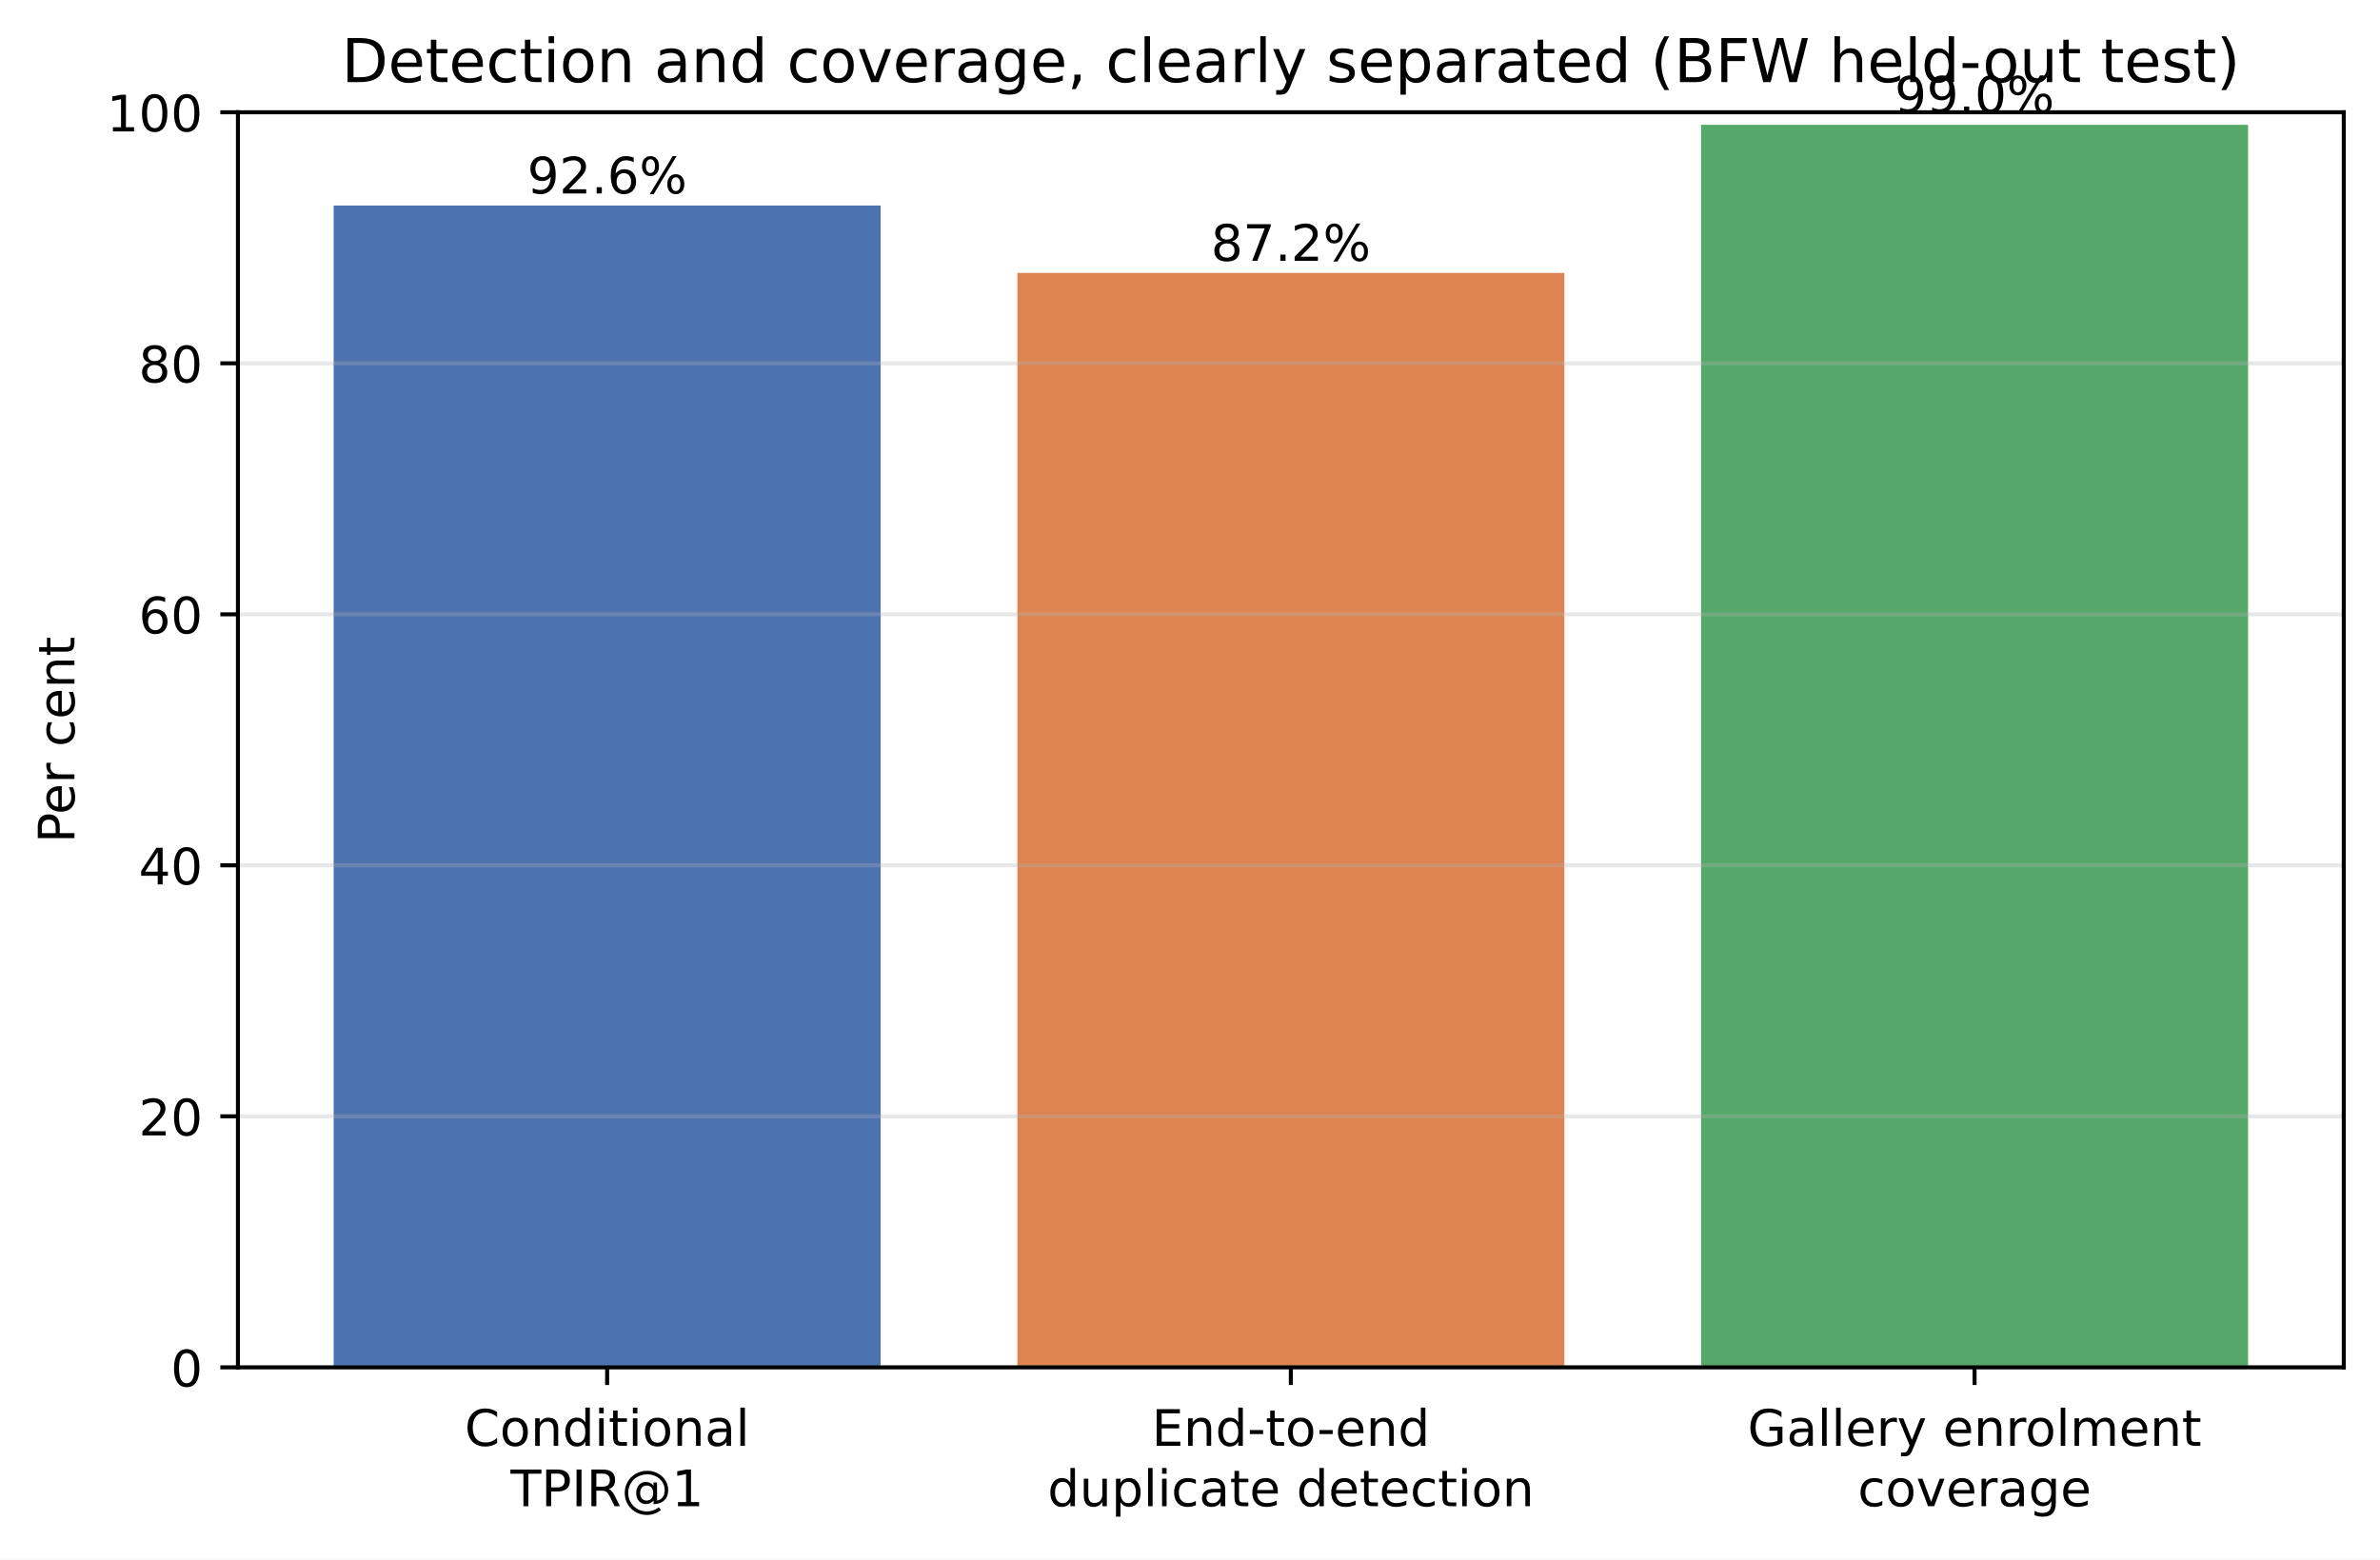
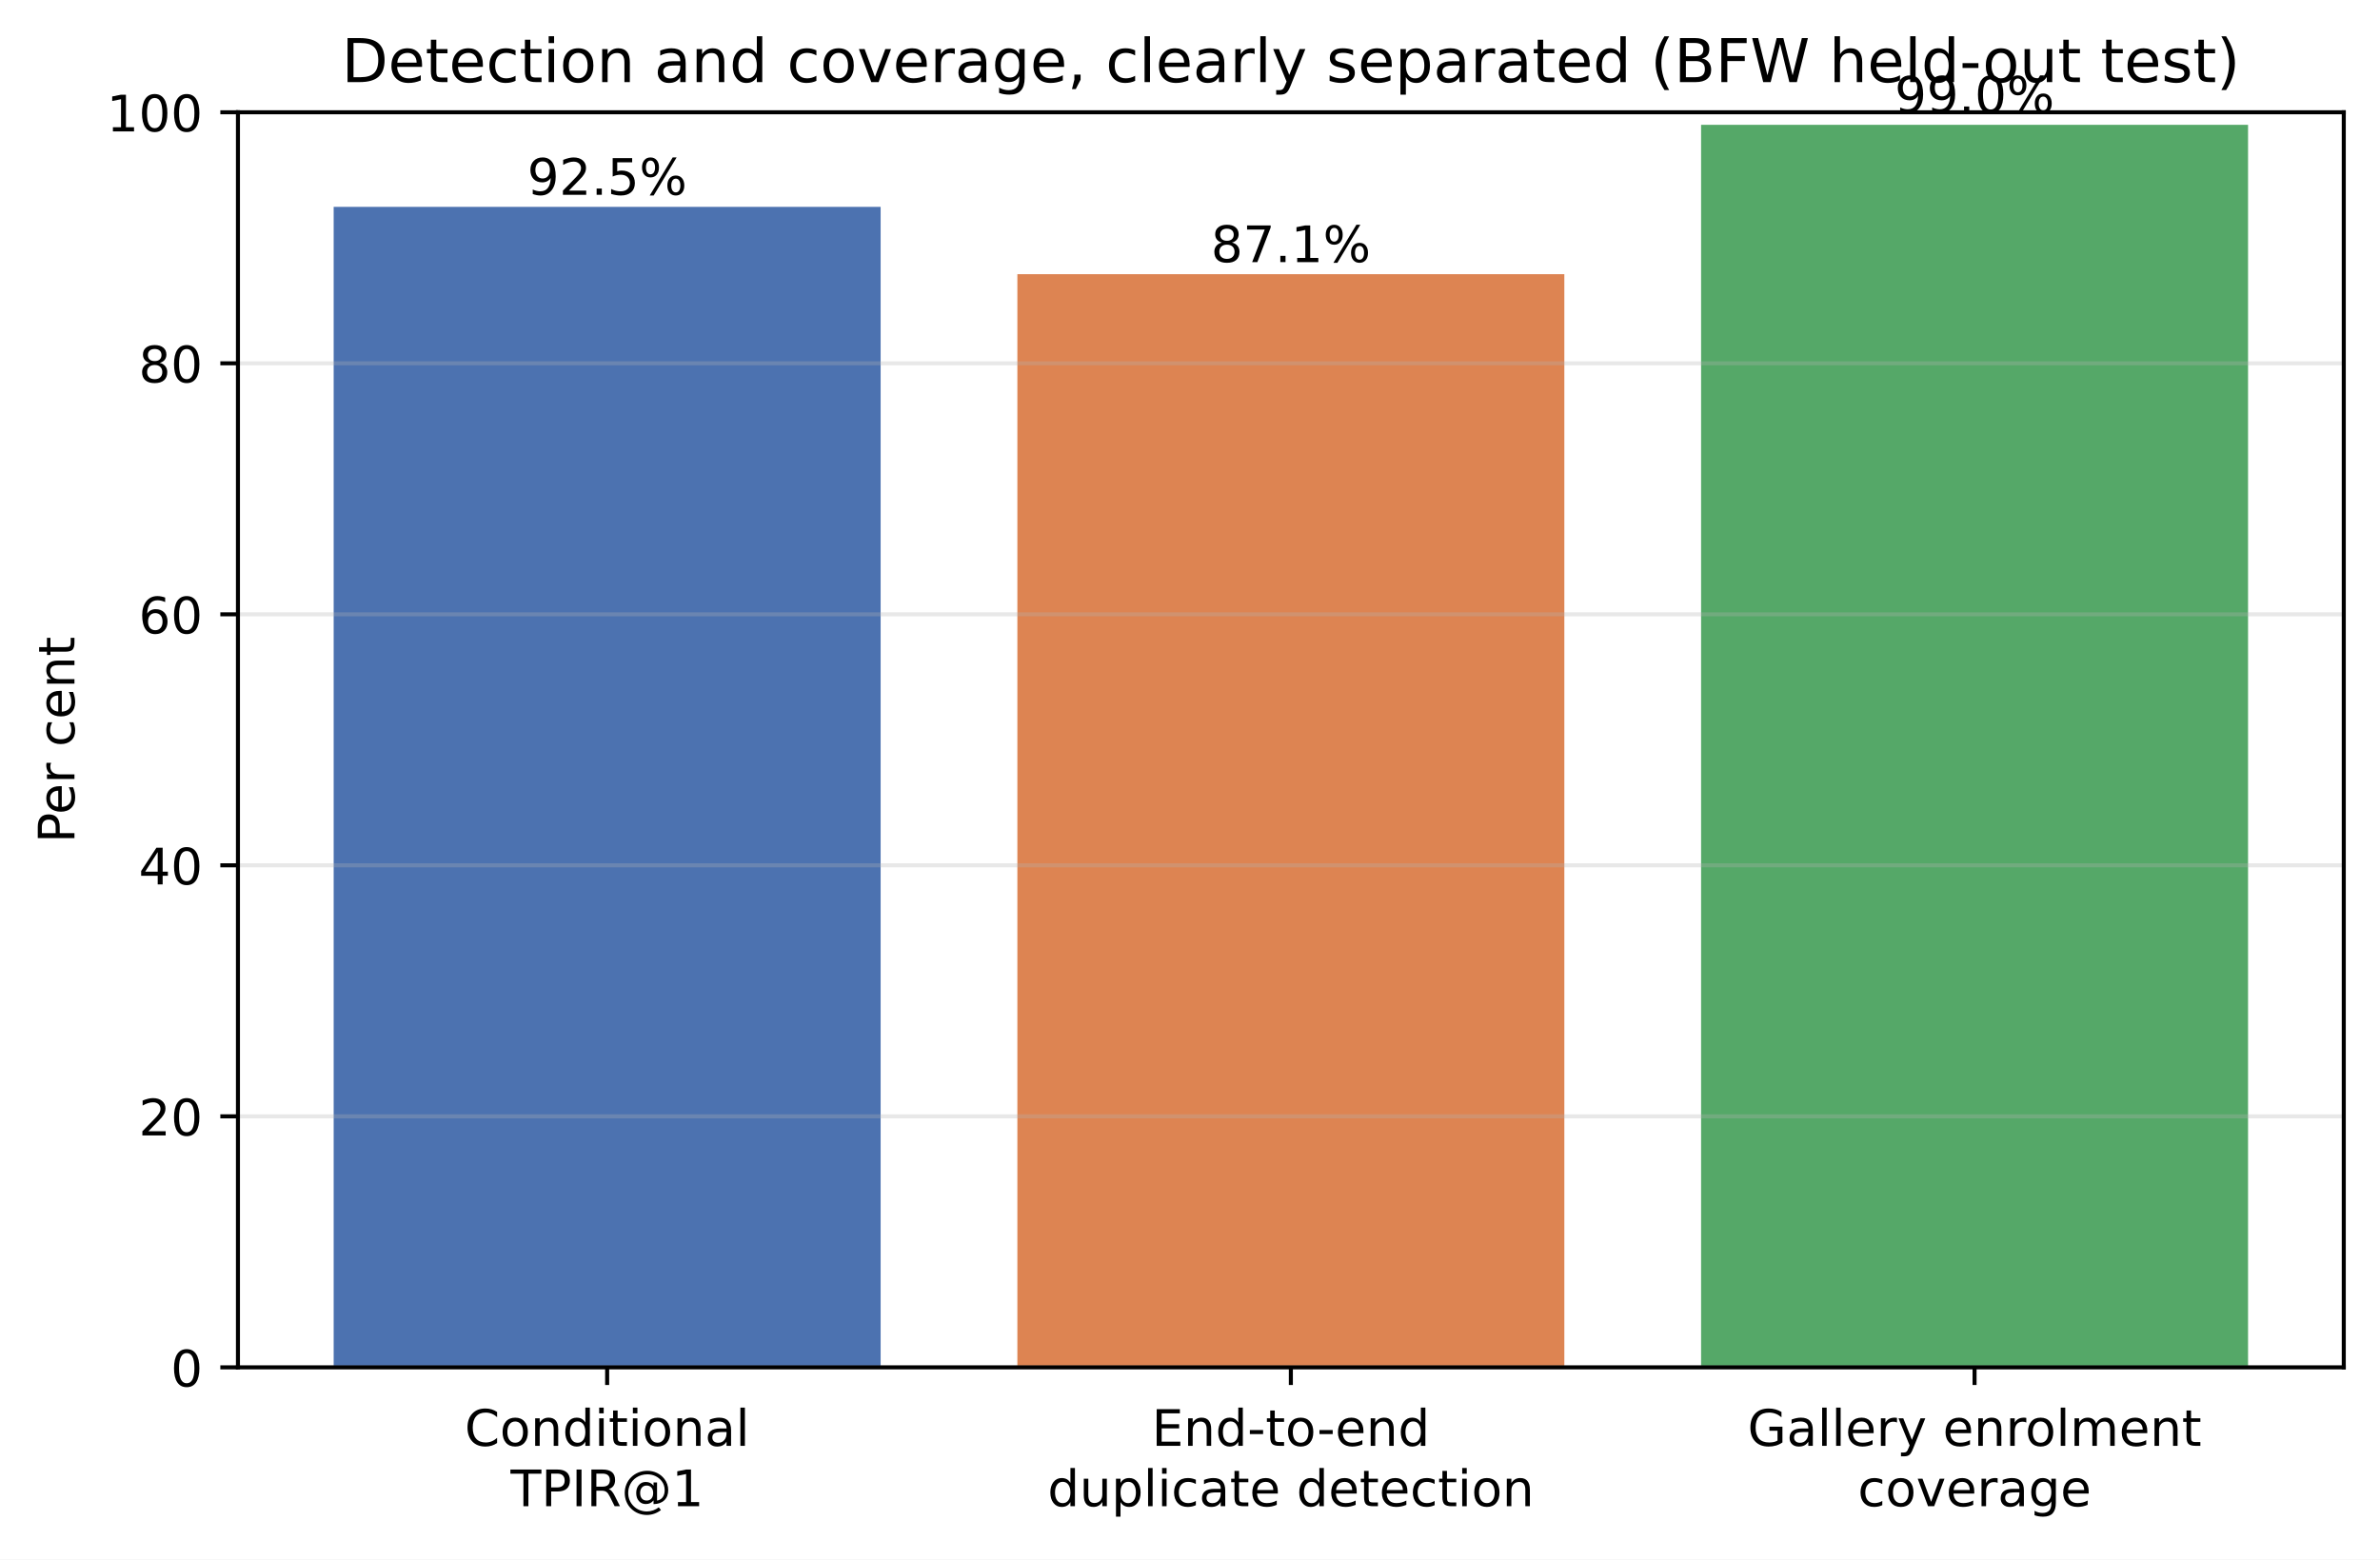
<svg xmlns="http://www.w3.org/2000/svg" xmlns:xlink="http://www.w3.org/1999/xlink" width="472.988pt" height="310.004pt" viewBox="0 0 472.988 310.004" version="1.1">
  <defs>
    <style type="text/css">*{stroke-linejoin: round; stroke-linecap: butt}</style>
  </defs>
  <g id="figure_1">
    <g id="patch_1">
      <path d="M 0 310.004  L 472.988 310.004  L 472.988 0  L 0 0  z " style="fill: #ffffff" />
    </g>
    <g id="axes_1">
      <g id="patch_2">
        <path d="M 47.288 271.798  L 465.788 271.798  L 465.788 22.318  L 47.288 22.318  z " style="fill: #ffffff" />
      </g>
      <g id="patch_3">
-         <path d="M 66.31 271.798  L 175.012 271.798  L 175.012 40.857  L 66.31 40.857  z " clip-path="url(#p80099ef795)" style="fill: #4c72b0" />
+         <path d="M 66.31 271.798  L 175.012 271.798  L 175.012 41.122  L 66.31 41.122  z " clip-path="url(#p2dd6981266)" style="fill: #4c72b0" />
      </g>
      <g id="patch_4">
-         <path d="M 202.187 271.798  L 310.888 271.798  L 310.888 54.252  L 202.187 54.252  z " clip-path="url(#p80099ef795)" style="fill: #dd8452" />
+         <path d="M 202.187 271.798  L 310.888 271.798  L 310.888 54.501  L 202.187 54.501  z " clip-path="url(#p2dd6981266)" style="fill: #dd8452" />
      </g>
      <g id="patch_5">
-         <path d="M 338.063 271.798  L 446.765 271.798  L 446.765 24.813  L 338.063 24.813  z " clip-path="url(#p80099ef795)" style="fill: #55a868" />
+         <path d="M 338.063 271.798  L 446.765 271.798  L 446.765 24.813  L 338.063 24.813  z " clip-path="url(#p2dd6981266)" style="fill: #55a868" />
      </g>
      <g id="matplotlib.axis_1">
        <g id="xtick_1">
          <g id="line2d_1">
            <defs>
-               <path id="m991a17e520" d="M 0 0  L 0 3.5  " style="stroke: #000000; stroke-width: 0.8" />
+               <path id="m16973fb9d5" d="M 0 0  L 0 3.5  " style="stroke: #000000; stroke-width: 0.8" />
            </defs>
            <g>
-               <use xlink:href="#m991a17e520" x="120.661" y="271.798" style="stroke: #000000; stroke-width: 0.8" />
+               <use xlink:href="#m16973fb9d5" x="120.661" y="271.798" style="stroke: #000000; stroke-width: 0.8" />
            </g>
          </g>
          <g id="text_1">
            <g transform="translate(92.34759 287.3975) scale(0.1 -0.1)">
              <defs>
                <path id="DejaVuSans-26" d="M 4122 4306  L 4122 3641  Q 3803 3938 3442 4084  Q 3081 4231 2675 4231  Q 1875 4231 1450 3742  Q 1025 3253 1025 2328  Q 1025 1406 1450 917  Q 1875 428 2675 428  Q 3081 428 3442 575  Q 3803 722 4122 1019  L 4122 359  Q 3791 134 3420 21  Q 3050 -91 2638 -91  Q 1578 -91 968 557  Q 359 1206 359 2328  Q 359 3453 968 4101  Q 1578 4750 2638 4750  Q 3056 4750 3426 4639  Q 3797 4528 4122 4306  z " transform="scale(0.015625)" />
                <path id="DejaVuSans-52" d="M 1959 3097  Q 1497 3097 1228 2736  Q 959 2375 959 1747  Q 959 1119 1226 758  Q 1494 397 1959 397  Q 2419 397 2687 759  Q 2956 1122 2956 1747  Q 2956 2369 2687 2733  Q 2419 3097 1959 3097  z M 1959 3584  Q 2709 3584 3137 3096  Q 3566 2609 3566 1747  Q 3566 888 3137 398  Q 2709 -91 1959 -91  Q 1206 -91 779 398  Q 353 888 353 1747  Q 353 2609 779 3096  Q 1206 3584 1959 3584  z " transform="scale(0.015625)" />
                <path id="DejaVuSans-51" d="M 3513 2113  L 3513 0  L 2938 0  L 2938 2094  Q 2938 2591 2744 2837  Q 2550 3084 2163 3084  Q 1697 3084 1428 2787  Q 1159 2491 1159 1978  L 1159 0  L 581 0  L 581 3500  L 1159 3500  L 1159 2956  Q 1366 3272 1645 3428  Q 1925 3584 2291 3584  Q 2894 3584 3203 3211  Q 3513 2838 3513 2113  z " transform="scale(0.015625)" />
                <path id="DejaVuSans-47" d="M 2906 2969  L 2906 4863  L 3481 4863  L 3481 0  L 2906 0  L 2906 525  Q 2725 213 2448 61  Q 2172 -91 1784 -91  Q 1150 -91 751 415  Q 353 922 353 1747  Q 353 2572 751 3078  Q 1150 3584 1784 3584  Q 2172 3584 2448 3432  Q 2725 3281 2906 2969  z M 947 1747  Q 947 1113 1208 752  Q 1469 391 1925 391  Q 2381 391 2643 752  Q 2906 1113 2906 1747  Q 2906 2381 2643 2742  Q 2381 3103 1925 3103  Q 1469 3103 1208 2742  Q 947 2381 947 1747  z " transform="scale(0.015625)" />
                <path id="DejaVuSans-4c" d="M 603 3500  L 1178 3500  L 1178 0  L 603 0  L 603 3500  z M 603 4863  L 1178 4863  L 1178 4134  L 603 4134  L 603 4863  z " transform="scale(0.015625)" />
                <path id="DejaVuSans-57" d="M 1172 4494  L 1172 3500  L 2356 3500  L 2356 3053  L 1172 3053  L 1172 1153  Q 1172 725 1289 603  Q 1406 481 1766 481  L 2356 481  L 2356 0  L 1766 0  Q 1100 0 847 248  Q 594 497 594 1153  L 594 3053  L 172 3053  L 172 3500  L 594 3500  L 594 4494  L 1172 4494  z " transform="scale(0.015625)" />
                <path id="DejaVuSans-44" d="M 2194 1759  Q 1497 1759 1228 1600  Q 959 1441 959 1056  Q 959 750 1161 570  Q 1363 391 1709 391  Q 2188 391 2477 730  Q 2766 1069 2766 1631  L 2766 1759  L 2194 1759  z M 3341 1997  L 3341 0  L 2766 0  L 2766 531  Q 2569 213 2275 61  Q 1981 -91 1556 -91  Q 1019 -91 701 211  Q 384 513 384 1019  Q 384 1609 779 1909  Q 1175 2209 1959 2209  L 2766 2209  L 2766 2266  Q 2766 2663 2505 2880  Q 2244 3097 1772 3097  Q 1472 3097 1187 3025  Q 903 2953 641 2809  L 641 3341  Q 956 3463 1253 3523  Q 1550 3584 1831 3584  Q 2591 3584 2966 3190  Q 3341 2797 3341 1997  z " transform="scale(0.015625)" />
                <path id="DejaVuSans-4f" d="M 603 4863  L 1178 4863  L 1178 0  L 603 0  L 603 4863  z " transform="scale(0.015625)" />
              </defs>
              <use xlink:href="#DejaVuSans-26" />
              <use xlink:href="#DejaVuSans-52" transform="translate(69.82812 0)" />
              <use xlink:href="#DejaVuSans-51" transform="translate(131.0156 0)" />
              <use xlink:href="#DejaVuSans-47" transform="translate(194.3906 0)" />
              <use xlink:href="#DejaVuSans-4c" transform="translate(257.875 0)" />
              <use xlink:href="#DejaVuSans-57" transform="translate(285.6562 0)" />
              <use xlink:href="#DejaVuSans-4c" transform="translate(324.8594 0)" />
              <use xlink:href="#DejaVuSans-52" transform="translate(352.6406 0)" />
              <use xlink:href="#DejaVuSans-51" transform="translate(413.8281 0)" />
              <use xlink:href="#DejaVuSans-44" transform="translate(477.2031 0)" />
              <use xlink:href="#DejaVuSans-4f" transform="translate(538.4844 0)" />
            </g>
            <g transform="translate(101.4617 299.3995) scale(0.1 -0.1)">
              <defs>
                <path id="DejaVuSans-37" d="M -19 4666  L 3928 4666  L 3928 4134  L 2272 4134  L 2272 0  L 1638 0  L 1638 4134  L -19 4134  L -19 4666  z " transform="scale(0.015625)" />
                <path id="DejaVuSans-33" d="M 1259 4147  L 1259 2394  L 2053 2394  Q 2494 2394 2734 2622  Q 2975 2850 2975 3272  Q 2975 3691 2734 3919  Q 2494 4147 2053 4147  L 1259 4147  z M 628 4666  L 2053 4666  Q 2838 4666 3239 4311  Q 3641 3956 3641 3272  Q 3641 2581 3239 2228  Q 2838 1875 2053 1875  L 1259 1875  L 1259 0  L 628 0  L 628 4666  z " transform="scale(0.015625)" />
                <path id="DejaVuSans-2c" d="M 628 4666  L 1259 4666  L 1259 0  L 628 0  L 628 4666  z " transform="scale(0.015625)" />
                <path id="DejaVuSans-35" d="M 2841 2188  Q 3044 2119 3236 1894  Q 3428 1669 3622 1275  L 4263 0  L 3584 0  L 2988 1197  Q 2756 1666 2539 1819  Q 2322 1972 1947 1972  L 1259 1972  L 1259 0  L 628 0  L 628 4666  L 2053 4666  Q 2853 4666 3247 4331  Q 3641 3997 3641 3322  Q 3641 2881 3436 2590  Q 3231 2300 2841 2188  z M 1259 4147  L 1259 2491  L 2053 2491  Q 2509 2491 2742 2702  Q 2975 2913 2975 3322  Q 2975 3731 2742 3939  Q 2509 4147 2053 4147  L 1259 4147  z " transform="scale(0.015625)" />
                <path id="DejaVuSans-23" d="M 2381 1678  Q 2381 1231 2603 976  Q 2825 722 3213 722  Q 3597 722 3817 978  Q 4038 1234 4038 1678  Q 4038 2116 3813 2373  Q 3588 2631 3206 2631  Q 2828 2631 2604 2375  Q 2381 2119 2381 1678  z M 4084 744  Q 3897 503 3655 389  Q 3413 275 3091 275  Q 2553 275 2217 664  Q 1881 1053 1881 1678  Q 1881 2303 2218 2693  Q 2556 3084 3091 3084  Q 3413 3084 3656 2967  Q 3900 2850 4084 2613  L 4084 3022  L 4531 3022  L 4531 722  Q 4988 791 5245 1139  Q 5503 1488 5503 2041  Q 5503 2375 5404 2669  Q 5306 2963 5106 3213  Q 4781 3622 4314 3839  Q 3847 4056 3297 4056  Q 2913 4056 2559 3954  Q 2206 3853 1906 3653  Q 1416 3334 1139 2817  Q 863 2300 863 1697  Q 863 1200 1042 765  Q 1222 331 1563 0  Q 1891 -325 2322 -495  Q 2753 -666 3244 -666  Q 3647 -666 4036 -530  Q 4425 -394 4750 -141  L 5031 -488  Q 4641 -791 4180 -952  Q 3719 -1113 3244 -1113  Q 2666 -1113 2153 -908  Q 1641 -703 1241 -313  Q 841 78 631 592  Q 422 1106 422 1697  Q 422 2266 634 2781  Q 847 3297 1241 3688  Q 1644 4084 2172 4295  Q 2700 4506 3291 4506  Q 3953 4506 4520 4234  Q 5088 3963 5472 3463  Q 5706 3156 5829 2797  Q 5953 2438 5953 2053  Q 5953 1231 5456 756  Q 4959 281 4084 263  L 4084 744  z " transform="scale(0.015625)" />
                <path id="DejaVuSans-14" d="M 794 531  L 1825 531  L 1825 4091  L 703 3866  L 703 4441  L 1819 4666  L 2450 4666  L 2450 531  L 3481 531  L 3481 0  L 794 0  L 794 531  z " transform="scale(0.015625)" />
              </defs>
              <use xlink:href="#DejaVuSans-37" />
              <use xlink:href="#DejaVuSans-33" transform="translate(61.07812 0)" />
              <use xlink:href="#DejaVuSans-2c" transform="translate(121.375 0)" />
              <use xlink:href="#DejaVuSans-35" transform="translate(150.875 0)" />
              <use xlink:href="#DejaVuSans-23" transform="translate(220.3594 0)" />
              <use xlink:href="#DejaVuSans-14" transform="translate(320.3594 0)" />
            </g>
          </g>
        </g>
        <g id="xtick_2">
          <g id="line2d_2">
            <g>
-               <use xlink:href="#m991a17e520" x="256.538" y="271.798" style="stroke: #000000; stroke-width: 0.8" />
+               <use xlink:href="#m16973fb9d5" x="256.538" y="271.798" style="stroke: #000000; stroke-width: 0.8" />
            </g>
          </g>
          <g id="text_2">
            <g transform="translate(228.8953 287.3975) scale(0.1 -0.1)">
              <defs>
                <path id="DejaVuSans-28" d="M 628 4666  L 3578 4666  L 3578 4134  L 1259 4134  L 1259 2753  L 3481 2753  L 3481 2222  L 1259 2222  L 1259 531  L 3634 531  L 3634 0  L 628 0  L 628 4666  z " transform="scale(0.015625)" />
                <path id="DejaVuSans-10" d="M 313 2009  L 1997 2009  L 1997 1497  L 313 1497  L 313 2009  z " transform="scale(0.015625)" />
                <path id="DejaVuSans-48" d="M 3597 1894  L 3597 1613  L 953 1613  Q 991 1019 1311 708  Q 1631 397 2203 397  Q 2534 397 2845 478  Q 3156 559 3463 722  L 3463 178  Q 3153 47 2828 -22  Q 2503 -91 2169 -91  Q 1331 -91 842 396  Q 353 884 353 1716  Q 353 2575 817 3079  Q 1281 3584 2069 3584  Q 2775 3584 3186 3129  Q 3597 2675 3597 1894  z M 3022 2063  Q 3016 2534 2758 2815  Q 2500 3097 2075 3097  Q 1594 3097 1305 2825  Q 1016 2553 972 2059  L 3022 2063  z " transform="scale(0.015625)" />
              </defs>
              <use xlink:href="#DejaVuSans-28" />
              <use xlink:href="#DejaVuSans-51" transform="translate(63.1875 0)" />
              <use xlink:href="#DejaVuSans-47" transform="translate(126.5625 0)" />
              <use xlink:href="#DejaVuSans-10" transform="translate(190.0469 0)" />
              <use xlink:href="#DejaVuSans-57" transform="translate(226.125 0)" />
              <use xlink:href="#DejaVuSans-52" transform="translate(265.3281 0)" />
              <use xlink:href="#DejaVuSans-10" transform="translate(328.375 0)" />
              <use xlink:href="#DejaVuSans-48" transform="translate(364.4531 0)" />
              <use xlink:href="#DejaVuSans-51" transform="translate(425.9844 0)" />
              <use xlink:href="#DejaVuSans-47" transform="translate(489.3594 0)" />
            </g>
            <g transform="translate(208.1891 299.4003) scale(0.1 -0.1)">
              <defs>
                <path id="DejaVuSans-58" d="M 544 1381  L 544 3500  L 1119 3500  L 1119 1403  Q 1119 906 1312 657  Q 1506 409 1894 409  Q 2359 409 2629 706  Q 2900 1003 2900 1516  L 2900 3500  L 3475 3500  L 3475 0  L 2900 0  L 2900 538  Q 2691 219 2414 64  Q 2138 -91 1772 -91  Q 1169 -91 856 284  Q 544 659 544 1381  z M 1991 3584  L 1991 3584  z " transform="scale(0.015625)" />
                <path id="DejaVuSans-53" d="M 1159 525  L 1159 -1331  L 581 -1331  L 581 3500  L 1159 3500  L 1159 2969  Q 1341 3281 1617 3432  Q 1894 3584 2278 3584  Q 2916 3584 3314 3078  Q 3713 2572 3713 1747  Q 3713 922 3314 415  Q 2916 -91 2278 -91  Q 1894 -91 1617 61  Q 1341 213 1159 525  z M 3116 1747  Q 3116 2381 2855 2742  Q 2594 3103 2138 3103  Q 1681 3103 1420 2742  Q 1159 2381 1159 1747  Q 1159 1113 1420 752  Q 1681 391 2138 391  Q 2594 391 2855 752  Q 3116 1113 3116 1747  z " transform="scale(0.015625)" />
                <path id="DejaVuSans-46" d="M 3122 3366  L 3122 2828  Q 2878 2963 2633 3030  Q 2388 3097 2138 3097  Q 1578 3097 1268 2742  Q 959 2388 959 1747  Q 959 1106 1268 751  Q 1578 397 2138 397  Q 2388 397 2633 464  Q 2878 531 3122 666  L 3122 134  Q 2881 22 2623 -34  Q 2366 -91 2075 -91  Q 1284 -91 818 406  Q 353 903 353 1747  Q 353 2603 823 3093  Q 1294 3584 2113 3584  Q 2378 3584 2631 3529  Q 2884 3475 3122 3366  z " transform="scale(0.015625)" />
                <path id="DejaVuSans-3" transform="scale(0.015625)" />
              </defs>
              <use xlink:href="#DejaVuSans-47" />
              <use xlink:href="#DejaVuSans-58" transform="translate(63.48438 0)" />
              <use xlink:href="#DejaVuSans-53" transform="translate(126.8594 0)" />
              <use xlink:href="#DejaVuSans-4f" transform="translate(190.3438 0)" />
              <use xlink:href="#DejaVuSans-4c" transform="translate(218.125 0)" />
              <use xlink:href="#DejaVuSans-46" transform="translate(245.9062 0)" />
              <use xlink:href="#DejaVuSans-44" transform="translate(300.8906 0)" />
              <use xlink:href="#DejaVuSans-57" transform="translate(362.1719 0)" />
              <use xlink:href="#DejaVuSans-48" transform="translate(401.375 0)" />
              <use xlink:href="#DejaVuSans-3" transform="translate(462.9062 0)" />
              <use xlink:href="#DejaVuSans-47" transform="translate(494.6875 0)" />
              <use xlink:href="#DejaVuSans-48" transform="translate(558.1719 0)" />
              <use xlink:href="#DejaVuSans-57" transform="translate(619.7031 0)" />
              <use xlink:href="#DejaVuSans-48" transform="translate(658.9062 0)" />
              <use xlink:href="#DejaVuSans-46" transform="translate(720.4375 0)" />
              <use xlink:href="#DejaVuSans-57" transform="translate(775.4219 0)" />
              <use xlink:href="#DejaVuSans-4c" transform="translate(814.625 0)" />
              <use xlink:href="#DejaVuSans-52" transform="translate(842.4062 0)" />
              <use xlink:href="#DejaVuSans-51" transform="translate(903.5938 0)" />
            </g>
          </g>
        </g>
        <g id="xtick_3">
          <g id="line2d_3">
            <g>
-               <use xlink:href="#m991a17e520" x="392.414" y="271.798" style="stroke: #000000; stroke-width: 0.8" />
+               <use xlink:href="#m16973fb9d5" x="392.414" y="271.798" style="stroke: #000000; stroke-width: 0.8" />
            </g>
          </g>
          <g id="text_3">
            <g transform="translate(347.3024 287.3975) scale(0.1 -0.1)">
              <defs>
                <path id="DejaVuSans-2a" d="M 3809 666  L 3809 1919  L 2778 1919  L 2778 2438  L 4434 2438  L 4434 434  Q 4069 175 3628 42  Q 3188 -91 2688 -91  Q 1594 -91 976 548  Q 359 1188 359 2328  Q 359 3472 976 4111  Q 1594 4750 2688 4750  Q 3144 4750 3555 4637  Q 3966 4525 4313 4306  L 4313 3634  Q 3963 3931 3569 4081  Q 3175 4231 2741 4231  Q 1884 4231 1454 3753  Q 1025 3275 1025 2328  Q 1025 1384 1454 906  Q 1884 428 2741 428  Q 3075 428 3337 486  Q 3600 544 3809 666  z " transform="scale(0.015625)" />
                <path id="DejaVuSans-55" d="M 2631 2963  Q 2534 3019 2420 3045  Q 2306 3072 2169 3072  Q 1681 3072 1420 2755  Q 1159 2438 1159 1844  L 1159 0  L 581 0  L 581 3500  L 1159 3500  L 1159 2956  Q 1341 3275 1631 3429  Q 1922 3584 2338 3584  Q 2397 3584 2469 3576  Q 2541 3569 2628 3553  L 2631 2963  z " transform="scale(0.015625)" />
                <path id="DejaVuSans-5c" d="M 2059 -325  Q 1816 -950 1584 -1140  Q 1353 -1331 966 -1331  L 506 -1331  L 506 -850  L 844 -850  Q 1081 -850 1212 -737  Q 1344 -625 1503 -206  L 1606 56  L 191 3500  L 800 3500  L 1894 763  L 2988 3500  L 3597 3500  L 2059 -325  z " transform="scale(0.015625)" />
                <path id="DejaVuSans-50" d="M 3328 2828  Q 3544 3216 3844 3400  Q 4144 3584 4550 3584  Q 5097 3584 5394 3201  Q 5691 2819 5691 2113  L 5691 0  L 5113 0  L 5113 2094  Q 5113 2597 4934 2840  Q 4756 3084 4391 3084  Q 3944 3084 3684 2787  Q 3425 2491 3425 1978  L 3425 0  L 2847 0  L 2847 2094  Q 2847 2600 2669 2842  Q 2491 3084 2119 3084  Q 1678 3084 1418 2786  Q 1159 2488 1159 1978  L 1159 0  L 581 0  L 581 3500  L 1159 3500  L 1159 2956  Q 1356 3278 1631 3431  Q 1906 3584 2284 3584  Q 2666 3584 2933 3390  Q 3200 3197 3328 2828  z " transform="scale(0.015625)" />
              </defs>
              <use xlink:href="#DejaVuSans-2a" />
              <use xlink:href="#DejaVuSans-44" transform="translate(77.48438 0)" />
              <use xlink:href="#DejaVuSans-4f" transform="translate(138.7656 0)" />
              <use xlink:href="#DejaVuSans-4f" transform="translate(166.5469 0)" />
              <use xlink:href="#DejaVuSans-48" transform="translate(194.3281 0)" />
              <use xlink:href="#DejaVuSans-55" transform="translate(255.8594 0)" />
              <use xlink:href="#DejaVuSans-5c" transform="translate(296.9688 0)" />
              <use xlink:href="#DejaVuSans-3" transform="translate(356.1562 0)" />
              <use xlink:href="#DejaVuSans-48" transform="translate(387.9375 0)" />
              <use xlink:href="#DejaVuSans-51" transform="translate(449.4688 0)" />
              <use xlink:href="#DejaVuSans-55" transform="translate(512.8438 0)" />
              <use xlink:href="#DejaVuSans-52" transform="translate(551.75 0)" />
              <use xlink:href="#DejaVuSans-4f" transform="translate(612.9375 0)" />
              <use xlink:href="#DejaVuSans-50" transform="translate(640.7188 0)" />
              <use xlink:href="#DejaVuSans-48" transform="translate(738.125 0)" />
              <use xlink:href="#DejaVuSans-51" transform="translate(799.6562 0)" />
              <use xlink:href="#DejaVuSans-57" transform="translate(863.0312 0)" />
            </g>
            <g transform="translate(369.1993 299.3995) scale(0.1 -0.1)">
              <defs>
                <path id="DejaVuSans-59" d="M 191 3500  L 800 3500  L 1894 563  L 2988 3500  L 3597 3500  L 2284 0  L 1503 0  L 191 3500  z " transform="scale(0.015625)" />
                <path id="DejaVuSans-4a" d="M 2906 1791  Q 2906 2416 2648 2759  Q 2391 3103 1925 3103  Q 1463 3103 1205 2759  Q 947 2416 947 1791  Q 947 1169 1205 825  Q 1463 481 1925 481  Q 2391 481 2648 825  Q 2906 1169 2906 1791  z M 3481 434  Q 3481 -459 3084 -895  Q 2688 -1331 1869 -1331  Q 1566 -1331 1297 -1286  Q 1028 -1241 775 -1147  L 775 -588  Q 1028 -725 1275 -790  Q 1522 -856 1778 -856  Q 2344 -856 2625 -561  Q 2906 -266 2906 331  L 2906 616  Q 2728 306 2450 153  Q 2172 0 1784 0  Q 1141 0 747 490  Q 353 981 353 1791  Q 353 2603 747 3093  Q 1141 3584 1784 3584  Q 2172 3584 2450 3431  Q 2728 3278 2906 2969  L 2906 3500  L 3481 3500  L 3481 434  z " transform="scale(0.015625)" />
              </defs>
              <use xlink:href="#DejaVuSans-46" />
              <use xlink:href="#DejaVuSans-52" transform="translate(54.98438 0)" />
              <use xlink:href="#DejaVuSans-59" transform="translate(116.1719 0)" />
              <use xlink:href="#DejaVuSans-48" transform="translate(175.3594 0)" />
              <use xlink:href="#DejaVuSans-55" transform="translate(236.8906 0)" />
              <use xlink:href="#DejaVuSans-44" transform="translate(278 0)" />
              <use xlink:href="#DejaVuSans-4a" transform="translate(339.2812 0)" />
              <use xlink:href="#DejaVuSans-48" transform="translate(402.7656 0)" />
            </g>
          </g>
        </g>
      </g>
      <g id="matplotlib.axis_2">
        <g id="ytick_1">
          <g id="line2d_4">
-             <path d="M 47.288 271.798  L 465.788 271.798  " clip-path="url(#p80099ef795)" style="fill: none; stroke: #b0b0b0; stroke-opacity: 0.3; stroke-width: 0.8; stroke-linecap: square" />
+             <path d="M 47.288 271.798  L 465.788 271.798  " clip-path="url(#p2dd6981266)" style="fill: none; stroke: #b0b0b0; stroke-opacity: 0.3; stroke-width: 0.8; stroke-linecap: square" />
          </g>
          <g id="line2d_5">
            <defs>
-               <path id="m88ce7463bb" d="M 0 0  L -3.5 0  " style="stroke: #000000; stroke-width: 0.8" />
+               <path id="m8d61b46e4f" d="M 0 0  L -3.5 0  " style="stroke: #000000; stroke-width: 0.8" />
            </defs>
            <g>
-               <use xlink:href="#m88ce7463bb" x="47.288" y="271.798" style="stroke: #000000; stroke-width: 0.8" />
+               <use xlink:href="#m8d61b46e4f" x="47.288" y="271.798" style="stroke: #000000; stroke-width: 0.8" />
            </g>
          </g>
          <g id="text_4">
            <g transform="translate(33.925 275.597) scale(0.1 -0.1)">
              <defs>
                <path id="DejaVuSans-13" d="M 2034 4250  Q 1547 4250 1301 3770  Q 1056 3291 1056 2328  Q 1056 1369 1301 889  Q 1547 409 2034 409  Q 2525 409 2770 889  Q 3016 1369 3016 2328  Q 3016 3291 2770 3770  Q 2525 4250 2034 4250  z M 2034 4750  Q 2819 4750 3233 4129  Q 3647 3509 3647 2328  Q 3647 1150 3233 529  Q 2819 -91 2034 -91  Q 1250 -91 836 529  Q 422 1150 422 2328  Q 422 3509 836 4129  Q 1250 4750 2034 4750  z " transform="scale(0.015625)" />
              </defs>
              <use xlink:href="#DejaVuSans-13" />
            </g>
          </g>
        </g>
        <g id="ytick_2">
          <g id="line2d_6">
-             <path d="M 47.288 221.902  L 465.788 221.902  " clip-path="url(#p80099ef795)" style="fill: none; stroke: #b0b0b0; stroke-opacity: 0.3; stroke-width: 0.8; stroke-linecap: square" />
+             <path d="M 47.288 221.902  L 465.788 221.902  " clip-path="url(#p2dd6981266)" style="fill: none; stroke: #b0b0b0; stroke-opacity: 0.3; stroke-width: 0.8; stroke-linecap: square" />
          </g>
          <g id="line2d_7">
            <g>
-               <use xlink:href="#m88ce7463bb" x="47.288" y="221.902" style="stroke: #000000; stroke-width: 0.8" />
+               <use xlink:href="#m8d61b46e4f" x="47.288" y="221.902" style="stroke: #000000; stroke-width: 0.8" />
            </g>
          </g>
          <g id="text_5">
            <g transform="translate(27.5625 225.701) scale(0.1 -0.1)">
              <defs>
                <path id="DejaVuSans-15" d="M 1228 531  L 3431 531  L 3431 0  L 469 0  L 469 531  Q 828 903 1448 1529  Q 2069 2156 2228 2338  Q 2531 2678 2651 2914  Q 2772 3150 2772 3378  Q 2772 3750 2511 3984  Q 2250 4219 1831 4219  Q 1534 4219 1204 4116  Q 875 4013 500 3803  L 500 4441  Q 881 4594 1212 4672  Q 1544 4750 1819 4750  Q 2544 4750 2975 4387  Q 3406 4025 3406 3419  Q 3406 3131 3298 2873  Q 3191 2616 2906 2266  Q 2828 2175 2409 1742  Q 1991 1309 1228 531  z " transform="scale(0.015625)" />
              </defs>
              <use xlink:href="#DejaVuSans-15" />
              <use xlink:href="#DejaVuSans-13" transform="translate(63.625 0)" />
            </g>
          </g>
        </g>
        <g id="ytick_3">
          <g id="line2d_8">
-             <path d="M 47.288 172.006  L 465.788 172.006  " clip-path="url(#p80099ef795)" style="fill: none; stroke: #b0b0b0; stroke-opacity: 0.3; stroke-width: 0.8; stroke-linecap: square" />
+             <path d="M 47.288 172.006  L 465.788 172.006  " clip-path="url(#p2dd6981266)" style="fill: none; stroke: #b0b0b0; stroke-opacity: 0.3; stroke-width: 0.8; stroke-linecap: square" />
          </g>
          <g id="line2d_9">
            <g>
-               <use xlink:href="#m88ce7463bb" x="47.288" y="172.006" style="stroke: #000000; stroke-width: 0.8" />
+               <use xlink:href="#m8d61b46e4f" x="47.288" y="172.006" style="stroke: #000000; stroke-width: 0.8" />
            </g>
          </g>
          <g id="text_6">
            <g transform="translate(27.5625 175.805) scale(0.1 -0.1)">
              <defs>
                <path id="DejaVuSans-17" d="M 2419 4116  L 825 1625  L 2419 1625  L 2419 4116  z M 2253 4666  L 3047 4666  L 3047 1625  L 3713 1625  L 3713 1100  L 3047 1100  L 3047 0  L 2419 0  L 2419 1100  L 313 1100  L 313 1709  L 2253 4666  z " transform="scale(0.015625)" />
              </defs>
              <use xlink:href="#DejaVuSans-17" />
              <use xlink:href="#DejaVuSans-13" transform="translate(63.625 0)" />
            </g>
          </g>
        </g>
        <g id="ytick_4">
          <g id="line2d_10">
-             <path d="M 47.288 122.11  L 465.788 122.11  " clip-path="url(#p80099ef795)" style="fill: none; stroke: #b0b0b0; stroke-opacity: 0.3; stroke-width: 0.8; stroke-linecap: square" />
+             <path d="M 47.288 122.11  L 465.788 122.11  " clip-path="url(#p2dd6981266)" style="fill: none; stroke: #b0b0b0; stroke-opacity: 0.3; stroke-width: 0.8; stroke-linecap: square" />
          </g>
          <g id="line2d_11">
            <g>
-               <use xlink:href="#m88ce7463bb" x="47.288" y="122.11" style="stroke: #000000; stroke-width: 0.8" />
+               <use xlink:href="#m8d61b46e4f" x="47.288" y="122.11" style="stroke: #000000; stroke-width: 0.8" />
            </g>
          </g>
          <g id="text_7">
            <g transform="translate(27.5625 125.909) scale(0.1 -0.1)">
              <defs>
                <path id="DejaVuSans-19" d="M 2113 2584  Q 1688 2584 1439 2293  Q 1191 2003 1191 1497  Q 1191 994 1439 701  Q 1688 409 2113 409  Q 2538 409 2786 701  Q 3034 994 3034 1497  Q 3034 2003 2786 2293  Q 2538 2584 2113 2584  z M 3366 4563  L 3366 3988  Q 3128 4100 2886 4159  Q 2644 4219 2406 4219  Q 1781 4219 1451 3797  Q 1122 3375 1075 2522  Q 1259 2794 1537 2939  Q 1816 3084 2150 3084  Q 2853 3084 3261 2657  Q 3669 2231 3669 1497  Q 3669 778 3244 343  Q 2819 -91 2113 -91  Q 1303 -91 875 529  Q 447 1150 447 2328  Q 447 3434 972 4092  Q 1497 4750 2381 4750  Q 2619 4750 2861 4703  Q 3103 4656 3366 4563  z " transform="scale(0.015625)" />
              </defs>
              <use xlink:href="#DejaVuSans-19" />
              <use xlink:href="#DejaVuSans-13" transform="translate(63.625 0)" />
            </g>
          </g>
        </g>
        <g id="ytick_5">
          <g id="line2d_12">
-             <path d="M 47.288 72.214  L 465.788 72.214  " clip-path="url(#p80099ef795)" style="fill: none; stroke: #b0b0b0; stroke-opacity: 0.3; stroke-width: 0.8; stroke-linecap: square" />
+             <path d="M 47.288 72.214  L 465.788 72.214  " clip-path="url(#p2dd6981266)" style="fill: none; stroke: #b0b0b0; stroke-opacity: 0.3; stroke-width: 0.8; stroke-linecap: square" />
          </g>
          <g id="line2d_13">
            <g>
-               <use xlink:href="#m88ce7463bb" x="47.288" y="72.214" style="stroke: #000000; stroke-width: 0.8" />
+               <use xlink:href="#m8d61b46e4f" x="47.288" y="72.214" style="stroke: #000000; stroke-width: 0.8" />
            </g>
          </g>
          <g id="text_8">
            <g transform="translate(27.5625 76.01295) scale(0.1 -0.1)">
              <defs>
                <path id="DejaVuSans-1b" d="M 2034 2216  Q 1584 2216 1326 1975  Q 1069 1734 1069 1313  Q 1069 891 1326 650  Q 1584 409 2034 409  Q 2484 409 2743 651  Q 3003 894 3003 1313  Q 3003 1734 2745 1975  Q 2488 2216 2034 2216  z M 1403 2484  Q 997 2584 770 2862  Q 544 3141 544 3541  Q 544 4100 942 4425  Q 1341 4750 2034 4750  Q 2731 4750 3128 4425  Q 3525 4100 3525 3541  Q 3525 3141 3298 2862  Q 3072 2584 2669 2484  Q 3125 2378 3379 2068  Q 3634 1759 3634 1313  Q 3634 634 3220 271  Q 2806 -91 2034 -91  Q 1263 -91 848 271  Q 434 634 434 1313  Q 434 1759 690 2068  Q 947 2378 1403 2484  z M 1172 3481  Q 1172 3119 1398 2916  Q 1625 2713 2034 2713  Q 2441 2713 2670 2916  Q 2900 3119 2900 3481  Q 2900 3844 2670 4047  Q 2441 4250 2034 4250  Q 1625 4250 1398 4047  Q 1172 3844 1172 3481  z " transform="scale(0.015625)" />
              </defs>
              <use xlink:href="#DejaVuSans-1b" />
              <use xlink:href="#DejaVuSans-13" transform="translate(63.625 0)" />
            </g>
          </g>
        </g>
        <g id="ytick_6">
          <g id="line2d_14">
-             <path d="M 47.288 22.318  L 465.788 22.318  " clip-path="url(#p80099ef795)" style="fill: none; stroke: #b0b0b0; stroke-opacity: 0.3; stroke-width: 0.8; stroke-linecap: square" />
+             <path d="M 47.288 22.318  L 465.788 22.318  " clip-path="url(#p2dd6981266)" style="fill: none; stroke: #b0b0b0; stroke-opacity: 0.3; stroke-width: 0.8; stroke-linecap: square" />
          </g>
          <g id="line2d_15">
            <g>
-               <use xlink:href="#m88ce7463bb" x="47.288" y="22.318" style="stroke: #000000; stroke-width: 0.8" />
+               <use xlink:href="#m8d61b46e4f" x="47.288" y="22.318" style="stroke: #000000; stroke-width: 0.8" />
            </g>
          </g>
          <g id="text_9">
            <g transform="translate(21.2 26.11695) scale(0.1 -0.1)">
              <use xlink:href="#DejaVuSans-14" />
              <use xlink:href="#DejaVuSans-13" transform="translate(63.625 0)" />
              <use xlink:href="#DejaVuSans-13" transform="translate(127.25 0)" />
            </g>
          </g>
        </g>
        <g id="text_10">
          <g transform="translate(14.79766 167.5706) rotate(-90) scale(0.1 -0.1)">
            <use xlink:href="#DejaVuSans-33" />
            <use xlink:href="#DejaVuSans-48" transform="translate(56.73438 0)" />
            <use xlink:href="#DejaVuSans-55" transform="translate(118.2656 0)" />
            <use xlink:href="#DejaVuSans-3" transform="translate(159.375 0)" />
            <use xlink:href="#DejaVuSans-46" transform="translate(191.1562 0)" />
            <use xlink:href="#DejaVuSans-48" transform="translate(246.1406 0)" />
            <use xlink:href="#DejaVuSans-51" transform="translate(307.6719 0)" />
            <use xlink:href="#DejaVuSans-57" transform="translate(371.0469 0)" />
          </g>
        </g>
      </g>
      <g id="patch_6">
        <path d="M 47.288 271.798  L 47.288 22.318  " style="fill: none; stroke: #000000; stroke-width: 0.8; stroke-linejoin: miter; stroke-linecap: square" />
      </g>
      <g id="patch_7">
        <path d="M 465.788 271.798  L 465.788 22.318  " style="fill: none; stroke: #000000; stroke-width: 0.8; stroke-linejoin: miter; stroke-linecap: square" />
      </g>
      <g id="patch_8">
        <path d="M 47.288 271.798  L 465.788 271.798  " style="fill: none; stroke: #000000; stroke-width: 0.8; stroke-linejoin: miter; stroke-linecap: square" />
      </g>
      <g id="patch_9">
        <path d="M 47.288 22.318  L 465.788 22.318  " style="fill: none; stroke: #000000; stroke-width: 0.8; stroke-linejoin: miter; stroke-linecap: square" />
      </g>
      <g id="text_11">
-         <g transform="translate(104.7773 38.45464) scale(0.1 -0.1)">
+         <g transform="translate(104.7773 38.71948) scale(0.1 -0.1)">
          <defs>
            <path id="DejaVuSans-1c" d="M 703 97  L 703 672  Q 941 559 1184 500  Q 1428 441 1663 441  Q 2288 441 2617 861  Q 2947 1281 2994 2138  Q 2813 1869 2534 1725  Q 2256 1581 1919 1581  Q 1219 1581 811 2004  Q 403 2428 403 3163  Q 403 3881 828 4315  Q 1253 4750 1959 4750  Q 2769 4750 3195 4129  Q 3622 3509 3622 2328  Q 3622 1225 3098 567  Q 2575 -91 1691 -91  Q 1453 -91 1209 -44  Q 966 3 703 97  z M 1959 2075  Q 2384 2075 2632 2365  Q 2881 2656 2881 3163  Q 2881 3666 2632 3958  Q 2384 4250 1959 4250  Q 1534 4250 1286 3958  Q 1038 3666 1038 3163  Q 1038 2656 1286 2365  Q 1534 2075 1959 2075  z " transform="scale(0.015625)" />
            <path id="DejaVuSans-11" d="M 684 794  L 1344 794  L 1344 0  L 684 0  L 684 794  z " transform="scale(0.015625)" />
+             <path id="DejaVuSans-18" d="M 691 4666  L 3169 4666  L 3169 4134  L 1269 4134  L 1269 2991  Q 1406 3038 1543 3061  Q 1681 3084 1819 3084  Q 2600 3084 3056 2656  Q 3513 2228 3513 1497  Q 3513 744 3044 326  Q 2575 -91 1722 -91  Q 1428 -91 1123 -41  Q 819 9 494 109  L 494 744  Q 775 591 1075 516  Q 1375 441 1709 441  Q 2250 441 2565 725  Q 2881 1009 2881 1497  Q 2881 1984 2565 2268  Q 2250 2553 1709 2553  Q 1456 2553 1204 2497  Q 953 2441 691 2322  L 691 4666  z " transform="scale(0.015625)" />
            <path id="DejaVuSans-8" d="M 4653 2053  Q 4381 2053 4226 1822  Q 4072 1591 4072 1178  Q 4072 772 4226 539  Q 4381 306 4653 306  Q 4919 306 5073 539  Q 5228 772 5228 1178  Q 5228 1588 5073 1820  Q 4919 2053 4653 2053  z M 4653 2450  Q 5147 2450 5437 2106  Q 5728 1763 5728 1178  Q 5728 594 5436 251  Q 5144 -91 4653 -91  Q 4153 -91 3862 251  Q 3572 594 3572 1178  Q 3572 1766 3864 2108  Q 4156 2450 4653 2450  z M 1428 4353  Q 1159 4353 1004 4120  Q 850 3888 850 3481  Q 850 3069 1003 2837  Q 1156 2606 1428 2606  Q 1700 2606 1854 2837  Q 2009 3069 2009 3481  Q 2009 3884 1853 4118  Q 1697 4353 1428 4353  z M 4250 4750  L 4750 4750  L 1831 -91  L 1331 -91  L 4250 4750  z M 1428 4750  Q 1922 4750 2215 4408  Q 2509 4066 2509 3481  Q 2509 2891 2217 2550  Q 1925 2209 1428 2209  Q 931 2209 642 2551  Q 353 2894 353 3481  Q 353 4063 643 4406  Q 934 4750 1428 4750  z " transform="scale(0.015625)" />
          </defs>
          <use xlink:href="#DejaVuSans-1c" />
          <use xlink:href="#DejaVuSans-15" transform="translate(63.625 0)" />
          <use xlink:href="#DejaVuSans-11" transform="translate(127.25 0)" />
-           <use xlink:href="#DejaVuSans-19" transform="translate(159.0312 0)" />
+           <use xlink:href="#DejaVuSans-18" transform="translate(159.0312 0)" />
          <use xlink:href="#DejaVuSans-8" transform="translate(222.6562 0)" />
        </g>
      </g>
      <g id="text_12">
-         <g transform="translate(240.6539 51.84922) scale(0.1 -0.1)">
+         <g transform="translate(240.6539 52.0987) scale(0.1 -0.1)">
          <defs>
            <path id="DejaVuSans-1a" d="M 525 4666  L 3525 4666  L 3525 4397  L 1831 0  L 1172 0  L 2766 4134  L 525 4134  L 525 4666  z " transform="scale(0.015625)" />
          </defs>
          <use xlink:href="#DejaVuSans-1b" />
          <use xlink:href="#DejaVuSans-1a" transform="translate(63.625 0)" />
          <use xlink:href="#DejaVuSans-11" transform="translate(127.25 0)" />
-           <use xlink:href="#DejaVuSans-15" transform="translate(159.0312 0)" />
+           <use xlink:href="#DejaVuSans-14" transform="translate(159.0312 0)" />
          <use xlink:href="#DejaVuSans-8" transform="translate(222.6562 0)" />
        </g>
      </g>
      <g id="text_13">
        <g transform="translate(376.5305 22.41058) scale(0.1 -0.1)">
          <use xlink:href="#DejaVuSans-1c" />
          <use xlink:href="#DejaVuSans-1c" transform="translate(63.625 0)" />
          <use xlink:href="#DejaVuSans-11" transform="translate(127.25 0)" />
          <use xlink:href="#DejaVuSans-13" transform="translate(159.0312 0)" />
          <use xlink:href="#DejaVuSans-8" transform="translate(222.6562 0)" />
        </g>
      </g>
      <g id="text_14">
        <g transform="translate(67.89281 16.31812) scale(0.12 -0.12)">
          <defs>
            <path id="DejaVuSans-27" d="M 1259 4147  L 1259 519  L 2022 519  Q 2988 519 3436 956  Q 3884 1394 3884 2338  Q 3884 3275 3436 3711  Q 2988 4147 2022 4147  L 1259 4147  z M 628 4666  L 1925 4666  Q 3281 4666 3915 4102  Q 4550 3538 4550 2338  Q 4550 1131 3912 565  Q 3275 0 1925 0  L 628 0  L 628 4666  z " transform="scale(0.015625)" />
            <path id="DejaVuSans-f" d="M 750 794  L 1409 794  L 1409 256  L 897 -744  L 494 -744  L 750 256  L 750 794  z " transform="scale(0.015625)" />
            <path id="DejaVuSans-56" d="M 2834 3397  L 2834 2853  Q 2591 2978 2328 3040  Q 2066 3103 1784 3103  Q 1356 3103 1142 2972  Q 928 2841 928 2578  Q 928 2378 1081 2264  Q 1234 2150 1697 2047  L 1894 2003  Q 2506 1872 2764 1633  Q 3022 1394 3022 966  Q 3022 478 2636 193  Q 2250 -91 1575 -91  Q 1294 -91 989 -36  Q 684 19 347 128  L 347 722  Q 666 556 975 473  Q 1284 391 1588 391  Q 1994 391 2212 530  Q 2431 669 2431 922  Q 2431 1156 2273 1281  Q 2116 1406 1581 1522  L 1381 1569  Q 847 1681 609 1914  Q 372 2147 372 2553  Q 372 3047 722 3315  Q 1072 3584 1716 3584  Q 2034 3584 2315 3537  Q 2597 3491 2834 3397  z " transform="scale(0.015625)" />
            <path id="DejaVuSans-b" d="M 1984 4856  Q 1566 4138 1362 3434  Q 1159 2731 1159 2009  Q 1159 1288 1364 580  Q 1569 -128 1984 -844  L 1484 -844  Q 1016 -109 783 600  Q 550 1309 550 2009  Q 550 2706 781 3412  Q 1013 4119 1484 4856  L 1984 4856  z " transform="scale(0.015625)" />
            <path id="DejaVuSans-25" d="M 1259 2228  L 1259 519  L 2272 519  Q 2781 519 3026 730  Q 3272 941 3272 1375  Q 3272 1813 3026 2020  Q 2781 2228 2272 2228  L 1259 2228  z M 1259 4147  L 1259 2741  L 2194 2741  Q 2656 2741 2882 2914  Q 3109 3088 3109 3444  Q 3109 3797 2882 3972  Q 2656 4147 2194 4147  L 1259 4147  z M 628 4666  L 2241 4666  Q 2963 4666 3353 4366  Q 3744 4066 3744 3513  Q 3744 3084 3544 2831  Q 3344 2578 2956 2516  Q 3422 2416 3680 2098  Q 3938 1781 3938 1306  Q 3938 681 3513 340  Q 3088 0 2303 0  L 628 0  L 628 4666  z " transform="scale(0.015625)" />
            <path id="DejaVuSans-29" d="M 628 4666  L 3309 4666  L 3309 4134  L 1259 4134  L 1259 2759  L 3109 2759  L 3109 2228  L 1259 2228  L 1259 0  L 628 0  L 628 4666  z " transform="scale(0.015625)" />
            <path id="DejaVuSans-3a" d="M 213 4666  L 850 4666  L 1831 722  L 2809 4666  L 3519 4666  L 4500 722  L 5478 4666  L 6119 4666  L 4947 0  L 4153 0  L 3169 4050  L 2175 0  L 1381 0  L 213 4666  z " transform="scale(0.015625)" />
            <path id="DejaVuSans-4b" d="M 3513 2113  L 3513 0  L 2938 0  L 2938 2094  Q 2938 2591 2744 2837  Q 2550 3084 2163 3084  Q 1697 3084 1428 2787  Q 1159 2491 1159 1978  L 1159 0  L 581 0  L 581 4863  L 1159 4863  L 1159 2956  Q 1366 3272 1645 3428  Q 1925 3584 2291 3584  Q 2894 3584 3203 3211  Q 3513 2838 3513 2113  z " transform="scale(0.015625)" />
            <path id="DejaVuSans-c" d="M 513 4856  L 1013 4856  Q 1481 4119 1714 3412  Q 1947 2706 1947 2009  Q 1947 1309 1714 600  Q 1481 -109 1013 -844  L 513 -844  Q 928 -128 1133 580  Q 1338 1288 1338 2009  Q 1338 2731 1133 3434  Q 928 4138 513 4856  z " transform="scale(0.015625)" />
          </defs>
          <use xlink:href="#DejaVuSans-27" />
          <use xlink:href="#DejaVuSans-48" transform="translate(77 0)" />
          <use xlink:href="#DejaVuSans-57" transform="translate(138.5312 0)" />
          <use xlink:href="#DejaVuSans-48" transform="translate(177.7344 0)" />
          <use xlink:href="#DejaVuSans-46" transform="translate(239.2656 0)" />
          <use xlink:href="#DejaVuSans-57" transform="translate(294.25 0)" />
          <use xlink:href="#DejaVuSans-4c" transform="translate(333.4531 0)" />
          <use xlink:href="#DejaVuSans-52" transform="translate(361.2344 0)" />
          <use xlink:href="#DejaVuSans-51" transform="translate(422.4219 0)" />
          <use xlink:href="#DejaVuSans-3" transform="translate(485.7969 0)" />
          <use xlink:href="#DejaVuSans-44" transform="translate(517.5781 0)" />
          <use xlink:href="#DejaVuSans-51" transform="translate(578.8594 0)" />
          <use xlink:href="#DejaVuSans-47" transform="translate(642.2344 0)" />
          <use xlink:href="#DejaVuSans-3" transform="translate(705.7188 0)" />
          <use xlink:href="#DejaVuSans-46" transform="translate(737.5 0)" />
          <use xlink:href="#DejaVuSans-52" transform="translate(792.4844 0)" />
          <use xlink:href="#DejaVuSans-59" transform="translate(853.6719 0)" />
          <use xlink:href="#DejaVuSans-48" transform="translate(912.8594 0)" />
          <use xlink:href="#DejaVuSans-55" transform="translate(974.3906 0)" />
          <use xlink:href="#DejaVuSans-44" transform="translate(1015.5 0)" />
          <use xlink:href="#DejaVuSans-4a" transform="translate(1076.781 0)" />
          <use xlink:href="#DejaVuSans-48" transform="translate(1140.266 0)" />
          <use xlink:href="#DejaVuSans-f" transform="translate(1201.797 0)" />
          <use xlink:href="#DejaVuSans-3" transform="translate(1233.578 0)" />
          <use xlink:href="#DejaVuSans-46" transform="translate(1265.359 0)" />
          <use xlink:href="#DejaVuSans-4f" transform="translate(1320.344 0)" />
          <use xlink:href="#DejaVuSans-48" transform="translate(1348.125 0)" />
          <use xlink:href="#DejaVuSans-44" transform="translate(1409.656 0)" />
          <use xlink:href="#DejaVuSans-55" transform="translate(1470.938 0)" />
          <use xlink:href="#DejaVuSans-4f" transform="translate(1512.047 0)" />
          <use xlink:href="#DejaVuSans-5c" transform="translate(1539.828 0)" />
          <use xlink:href="#DejaVuSans-3" transform="translate(1599.016 0)" />
          <use xlink:href="#DejaVuSans-56" transform="translate(1630.797 0)" />
          <use xlink:href="#DejaVuSans-48" transform="translate(1682.891 0)" />
          <use xlink:href="#DejaVuSans-53" transform="translate(1744.422 0)" />
          <use xlink:href="#DejaVuSans-44" transform="translate(1807.906 0)" />
          <use xlink:href="#DejaVuSans-55" transform="translate(1869.188 0)" />
          <use xlink:href="#DejaVuSans-44" transform="translate(1910.297 0)" />
          <use xlink:href="#DejaVuSans-57" transform="translate(1971.578 0)" />
          <use xlink:href="#DejaVuSans-48" transform="translate(2010.781 0)" />
          <use xlink:href="#DejaVuSans-47" transform="translate(2072.312 0)" />
          <use xlink:href="#DejaVuSans-3" transform="translate(2135.797 0)" />
          <use xlink:href="#DejaVuSans-b" transform="translate(2167.578 0)" />
          <use xlink:href="#DejaVuSans-25" transform="translate(2206.594 0)" />
          <use xlink:href="#DejaVuSans-29" transform="translate(2275.203 0)" />
          <use xlink:href="#DejaVuSans-3a" transform="translate(2332.719 0)" />
          <use xlink:href="#DejaVuSans-3" transform="translate(2431.594 0)" />
          <use xlink:href="#DejaVuSans-4b" transform="translate(2463.375 0)" />
          <use xlink:href="#DejaVuSans-48" transform="translate(2526.75 0)" />
          <use xlink:href="#DejaVuSans-4f" transform="translate(2588.281 0)" />
          <use xlink:href="#DejaVuSans-47" transform="translate(2616.062 0)" />
          <use xlink:href="#DejaVuSans-10" transform="translate(2679.547 0)" />
          <use xlink:href="#DejaVuSans-52" transform="translate(2717.484 0)" />
          <use xlink:href="#DejaVuSans-58" transform="translate(2778.672 0)" />
          <use xlink:href="#DejaVuSans-57" transform="translate(2842.047 0)" />
          <use xlink:href="#DejaVuSans-3" transform="translate(2881.25 0)" />
          <use xlink:href="#DejaVuSans-57" transform="translate(2913.031 0)" />
          <use xlink:href="#DejaVuSans-48" transform="translate(2952.234 0)" />
          <use xlink:href="#DejaVuSans-56" transform="translate(3013.766 0)" />
          <use xlink:href="#DejaVuSans-57" transform="translate(3065.859 0)" />
          <use xlink:href="#DejaVuSans-c" transform="translate(3105.062 0)" />
        </g>
      </g>
    </g>
  </g>
  <defs>
-     <clipPath id="p80099ef795">
+     <clipPath id="p2dd6981266">
      <rect x="47.288" y="22.318" width="418.5" height="249.48" />
    </clipPath>
  </defs>
</svg>
